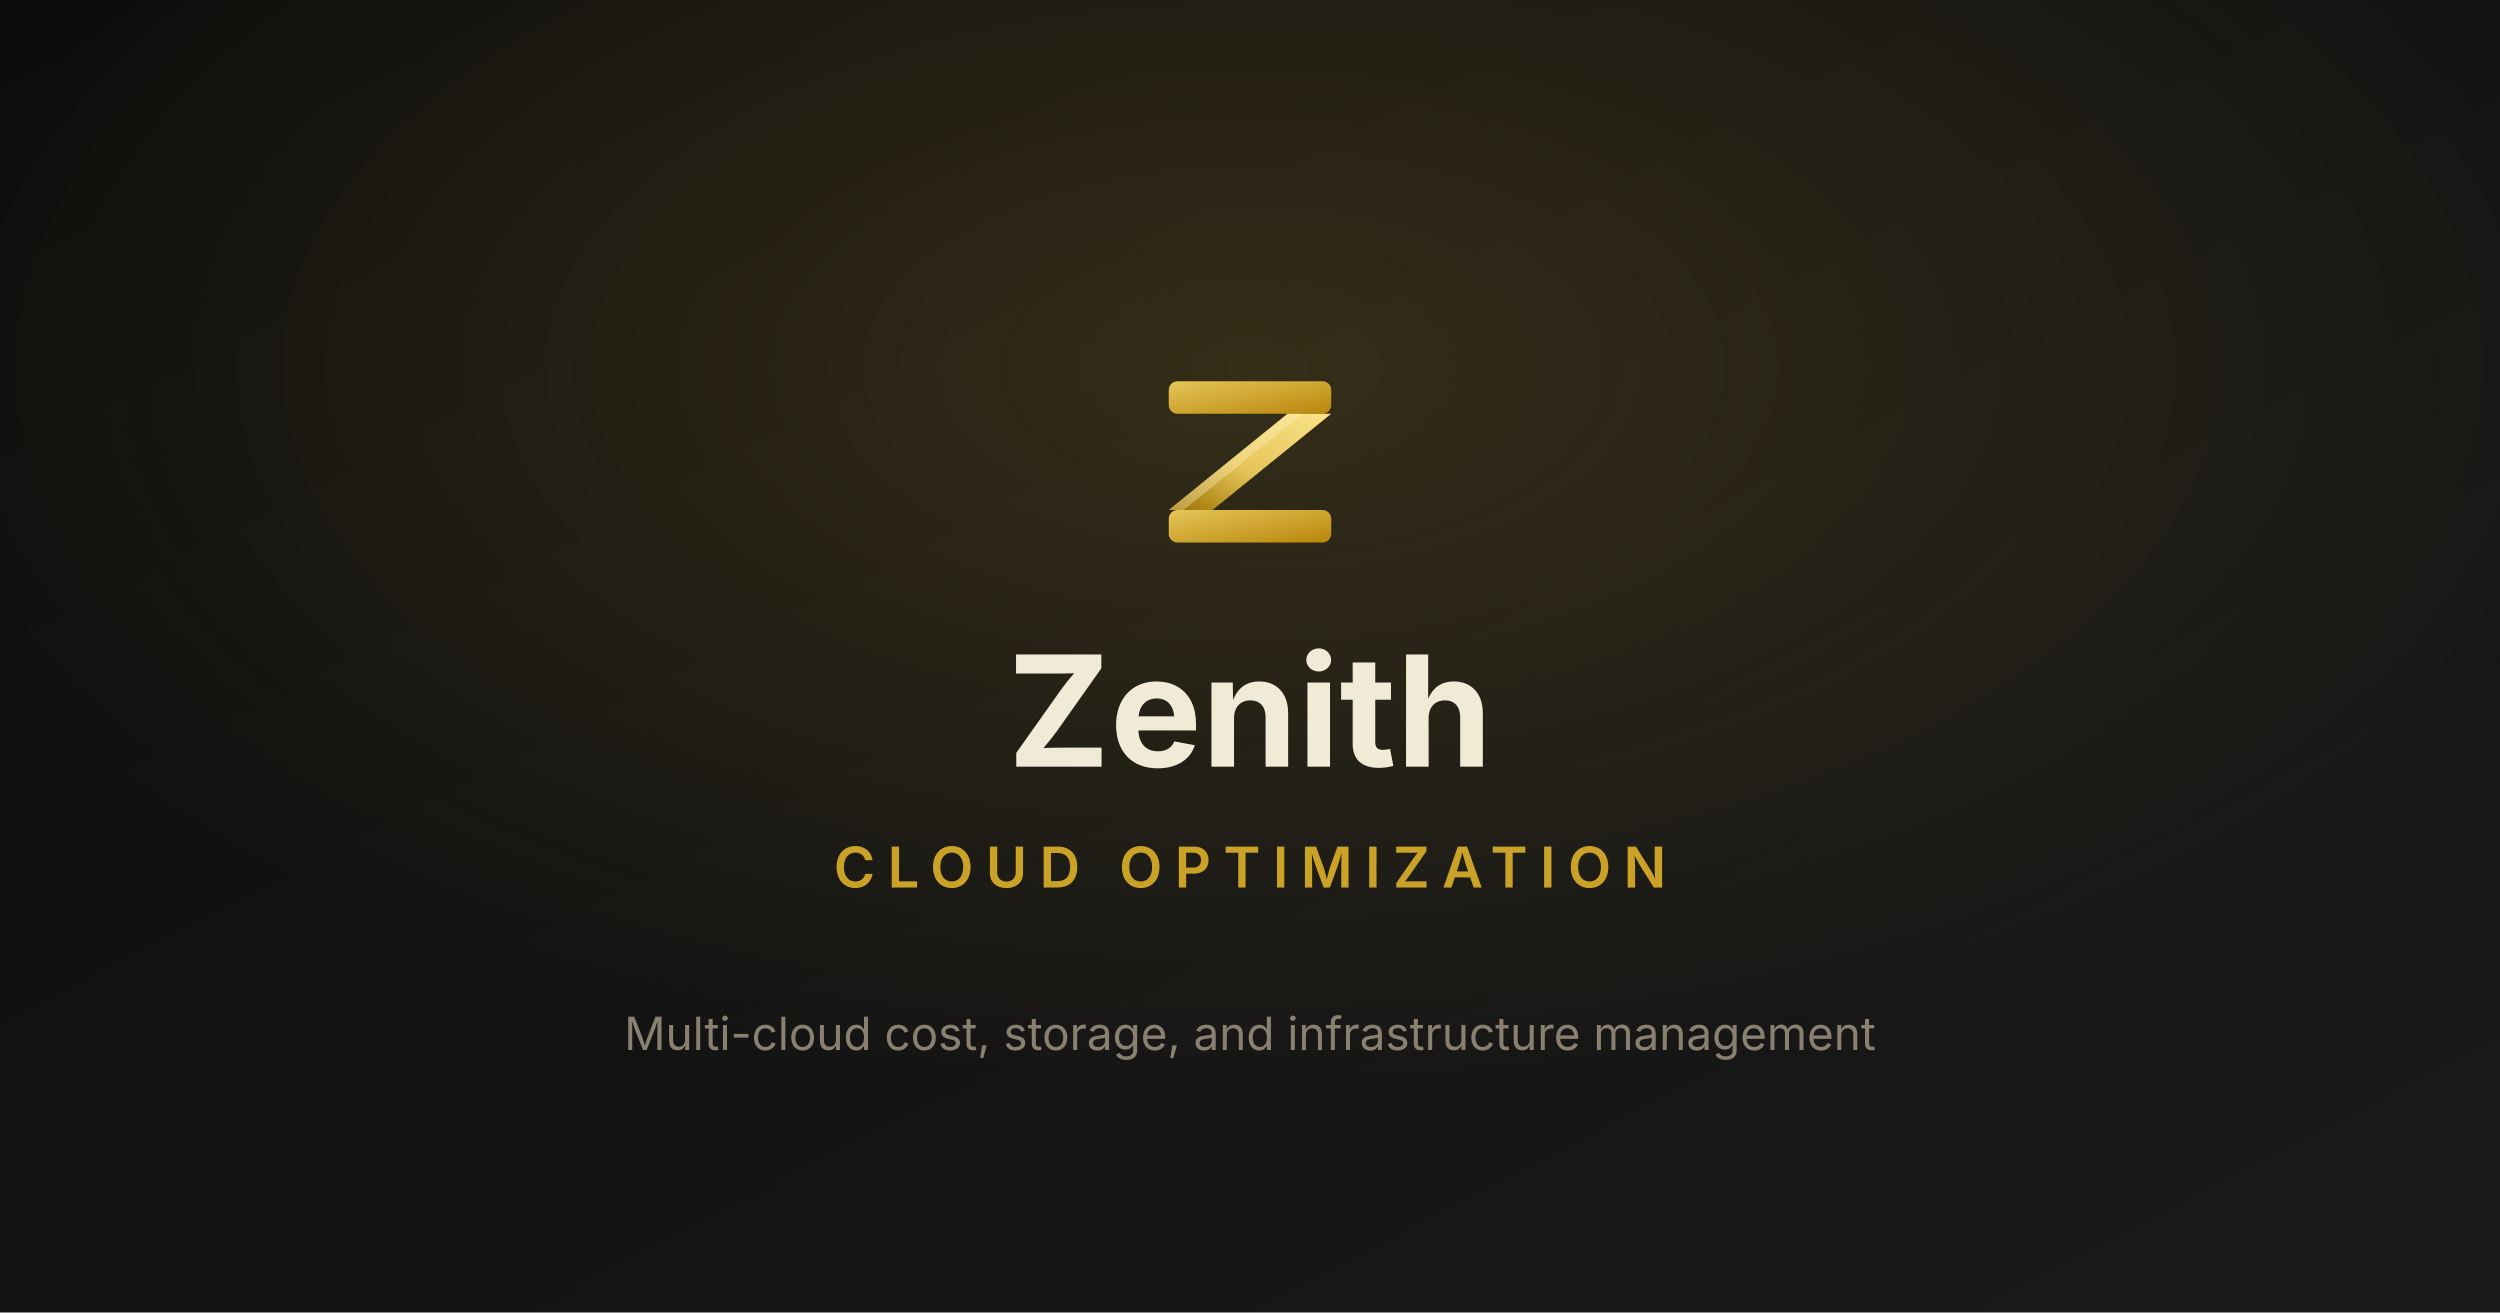
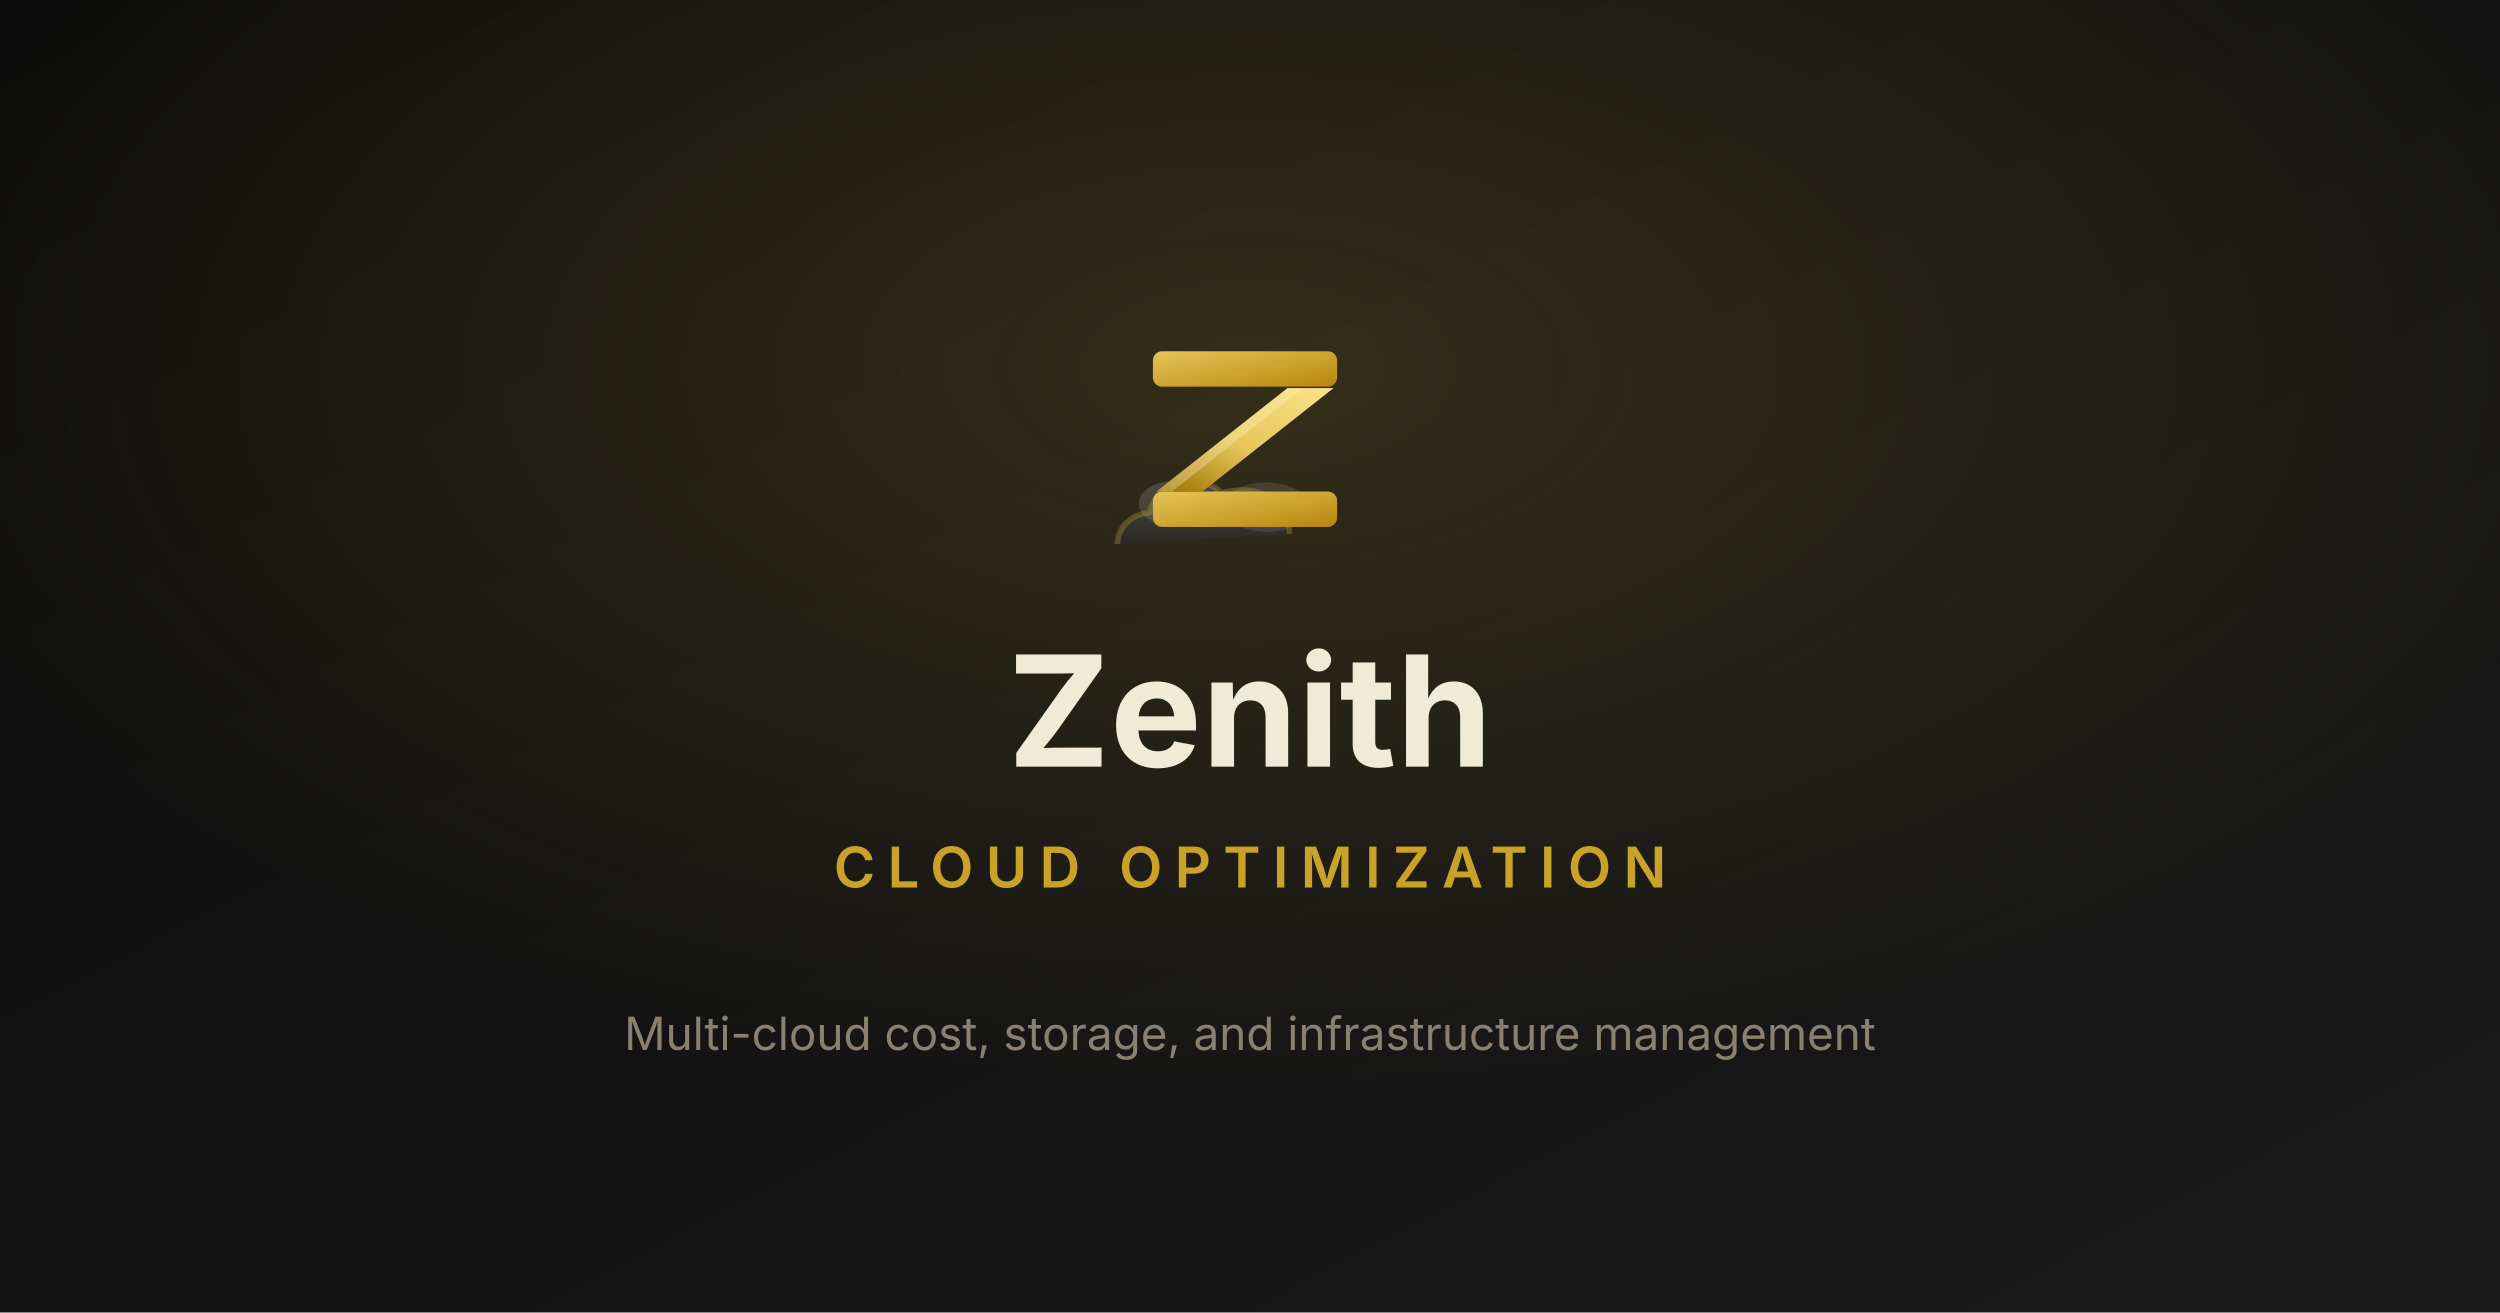
<svg xmlns="http://www.w3.org/2000/svg" width="1200" height="630" viewBox="0 0 1200 630">
  <defs>
    <linearGradient id="bg" x1="0%" y1="0%" x2="100%" y2="100%">
      <stop offset="0%" stop-color="#0c0c0c" />
      <stop offset="100%" stop-color="#1a1a1a" />
+     </linearGradient>
+     <linearGradient id="cloudFill" x1="0%" y1="0%" x2="0%" y2="100%">
+       <stop offset="0%" stop-color="#4a4844" />
+       <stop offset="100%" stop-color="#2a2926" />
    </linearGradient>
    <linearGradient id="zBar" x1="0%" y1="0%" x2="100%" y2="100%">
      <stop offset="0%" stop-color="#e6c558" />
      <stop offset="100%" stop-color="#b8860b" />
    </linearGradient>
    <linearGradient id="zSlash" x1="100%" y1="0%" x2="0%" y2="100%">
      <stop offset="0%" stop-color="#fbe38a" />
      <stop offset="55%" stop-color="#e6c558" />
      <stop offset="100%" stop-color="#9a6f00" />
    </linearGradient>
    <radialGradient id="glow" cx="50%" cy="28%" r="55%">
      <stop offset="0%" stop-color="rgba(212,175,55,0.18)" />
      <stop offset="100%" stop-color="rgba(212,175,55,0)" />
    </radialGradient>
  </defs>
  <rect width="1200" height="630" fill="url(#bg)" />
  <rect width="1200" height="630" fill="url(#glow)" />
-   <g transform="translate(528 150) scale(3)">
-     <rect x="11" y="11" width="26" height="5.2" rx="1.4" fill="url(#zBar)" />
-     <rect x="11" y="31.6" width="26" height="5.2" rx="1.4" fill="url(#zBar)" />
-     <polygon fill="url(#zSlash)" points="30,16.2 37,16.2 18,31.6 11,31.6" />
-     <polygon fill="#fff3c4" opacity="0.35" points="30,16.2 32.4,16.2 13.4,31.6 11,31.6" />
+   <g transform="translate(516 138) scale(3.4)">
+     <path fill="url(#cloudFill)" d="M6 36.2c0-2.4 2-4.2 4.5-4.4.6-2.6 3.2-4.4 6.2-4.4 1.6 0 3 .6 4 1.6 1-.25 2-.4 3.1-.4 3.6 0 6.5 2.8 6.5 6.2 0 .2-.02.4H6v-2.9z" />
+     <ellipse cx="14" cy="30.5" rx="5" ry="3.2" fill="#6a6864" opacity="0.45" />
+     <ellipse cx="27" cy="31" rx="6" ry="3.5" fill="#6a6864" opacity="0.35" />
+     <path fill="none" stroke="#d4af37" stroke-opacity="0.28" stroke-width="0.8" d="M6 36.2c0-2.4 2-4.2 4.5-4.4.6-2.6 3.2-4.4 6.2-4.4 1.6 0 3 .6 4 1.6 1-.25 2-.4 3.1-.4 3.6 0 6.5 2.8 6.5 6.2 0 .2-.02.4H6v-2.9z" />
+     <rect x="11" y="9" width="26" height="5" rx="1.3" fill="url(#zBar)" />
+     <rect x="11" y="28.8" width="26" height="5" rx="1.3" fill="url(#zBar)" />
+     <polygon fill="url(#zSlash)" points="30,14.2 36.5,14.2 18,28.8 11.5,28.8" />
+     <polygon fill="#fff3c4" opacity="0.32" points="30,14.2 32.2,14.2 13.7,28.8 11.5,28.8" />
  </g>
  <text x="600" y="368" text-anchor="middle" font-family="Outfit, Inter, system-ui, sans-serif" font-size="74" font-weight="700" fill="#f0ead6">Zenith</text>
  <text x="600" y="426" text-anchor="middle" font-family="Inter, system-ui, sans-serif" font-size="27" font-weight="600" letter-spacing="0.22em" fill="#c9a227">CLOUD OPTIMIZATION</text>
  <text x="600" y="504" text-anchor="middle" font-family="Inter, system-ui, sans-serif" font-size="22" fill="#8a8070">Multi-cloud cost, storage, and infrastructure management</text>
</svg>
